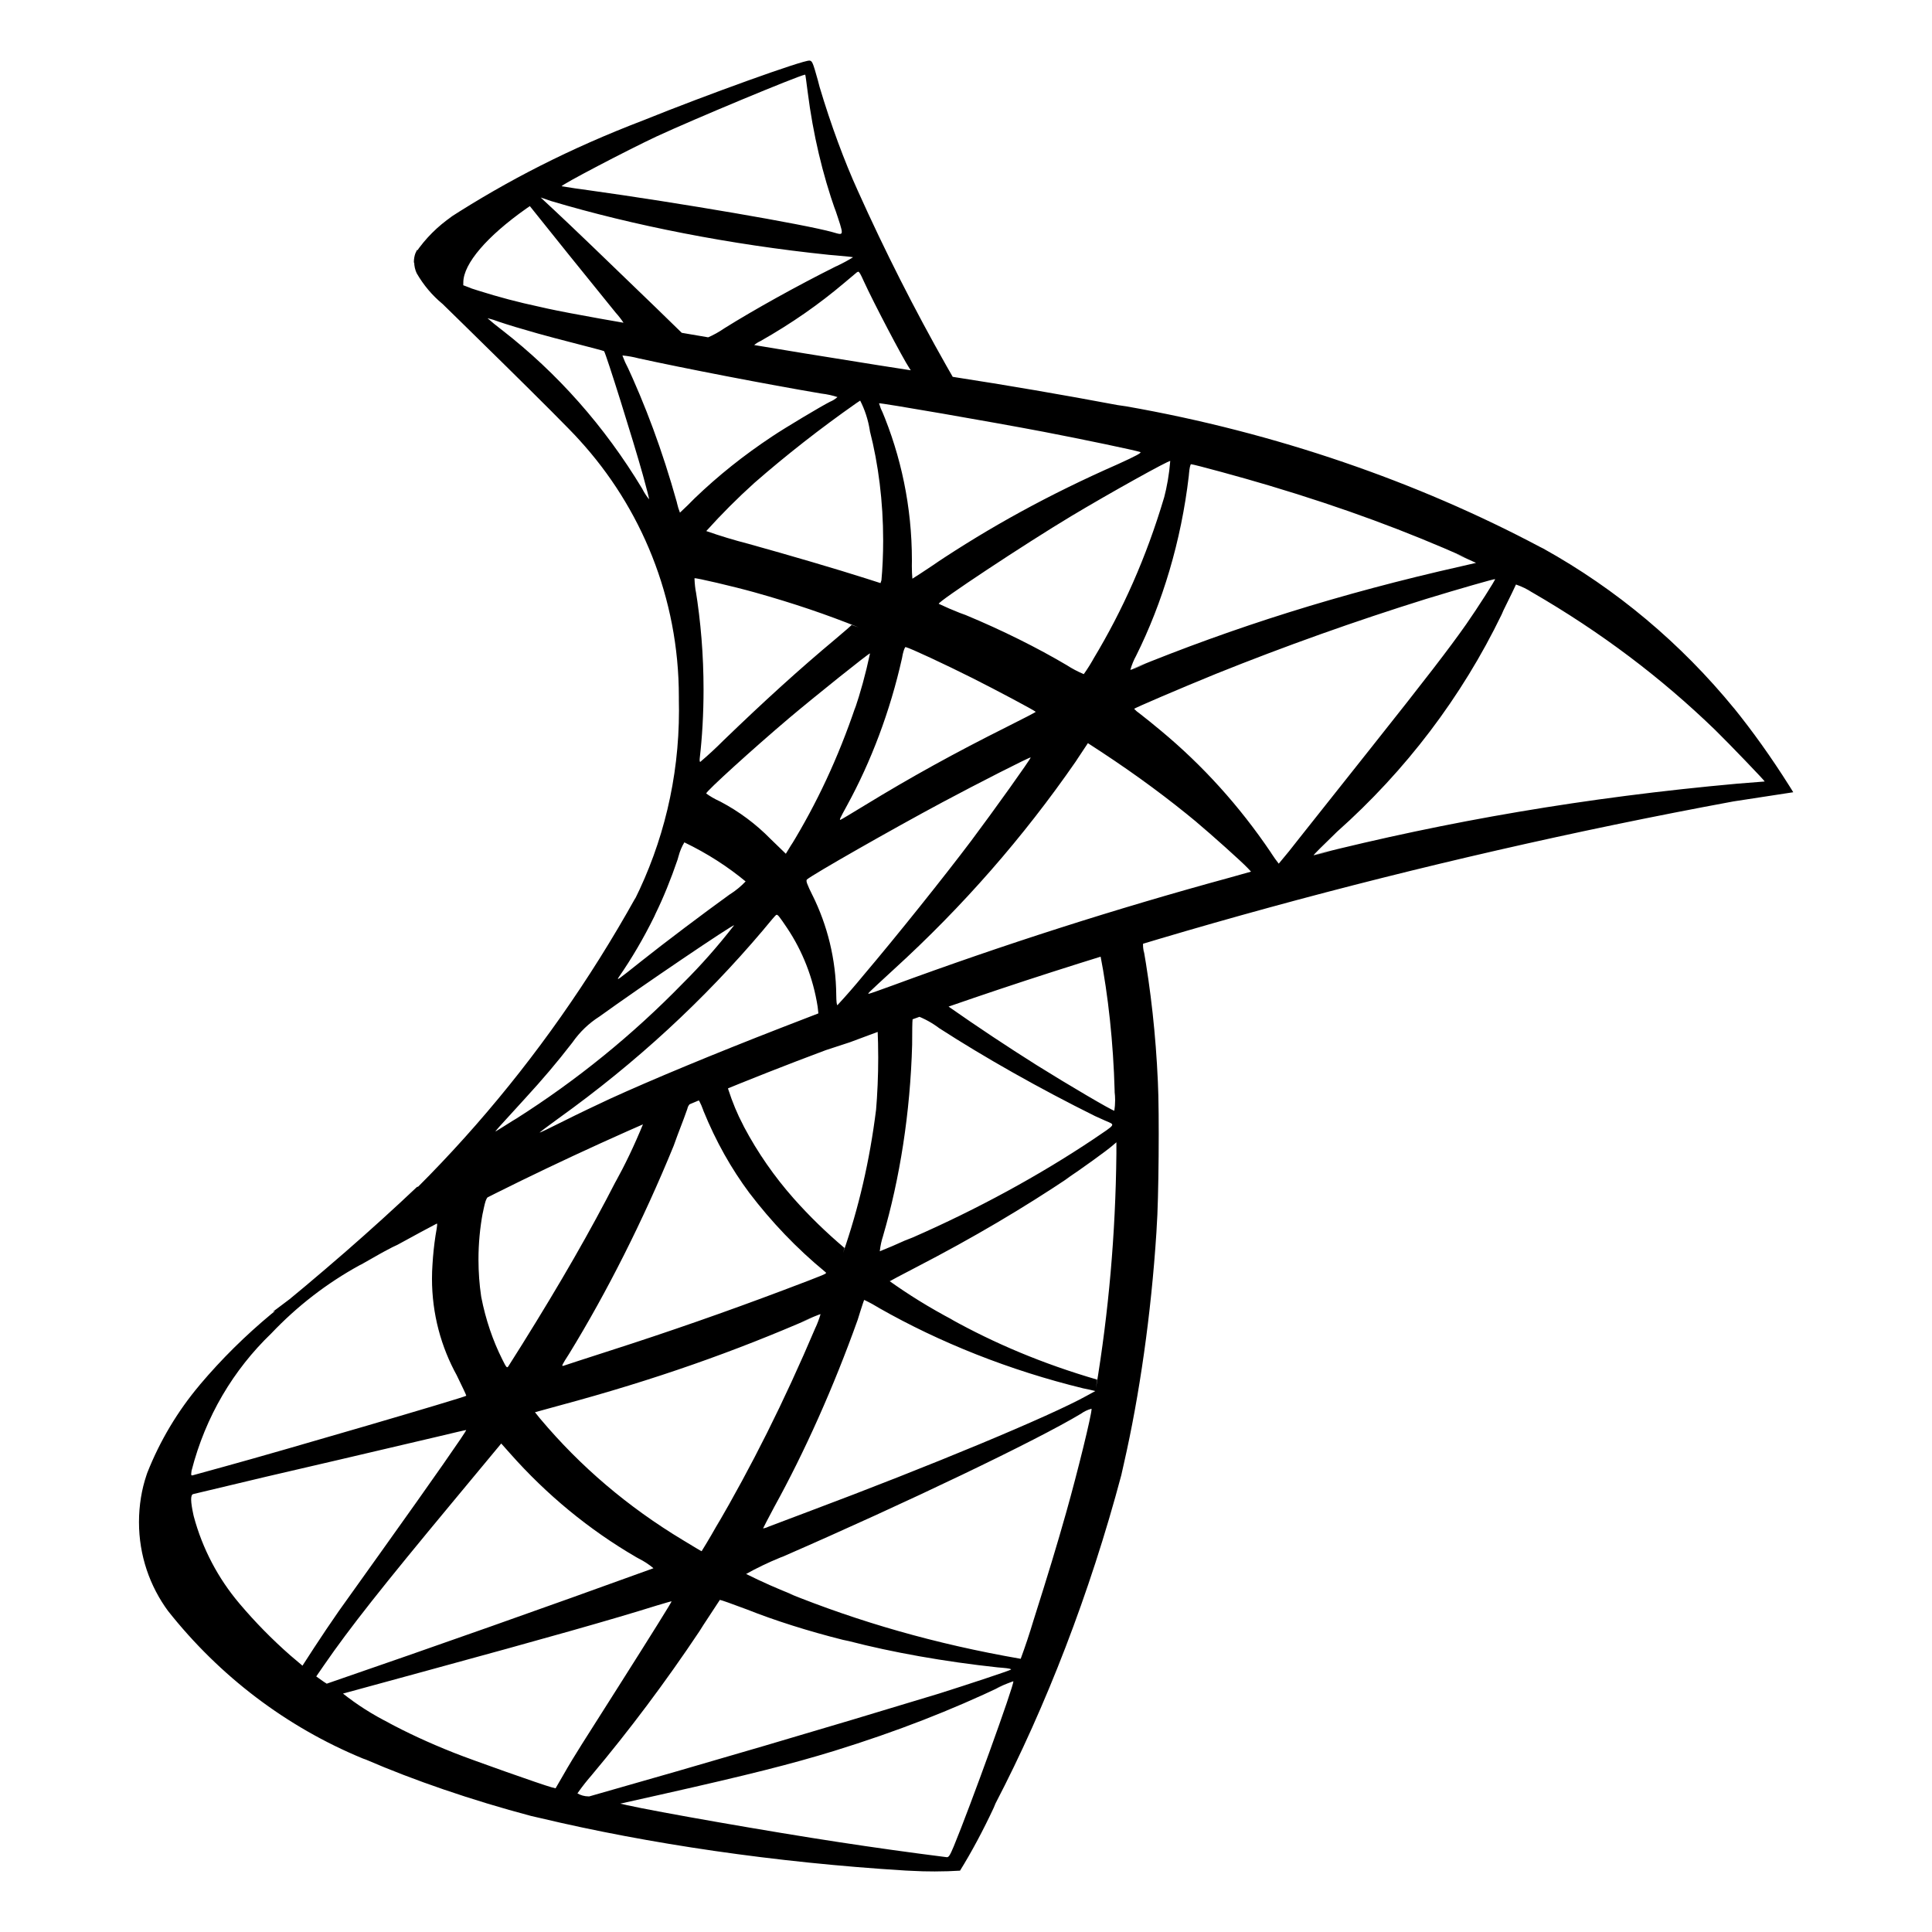
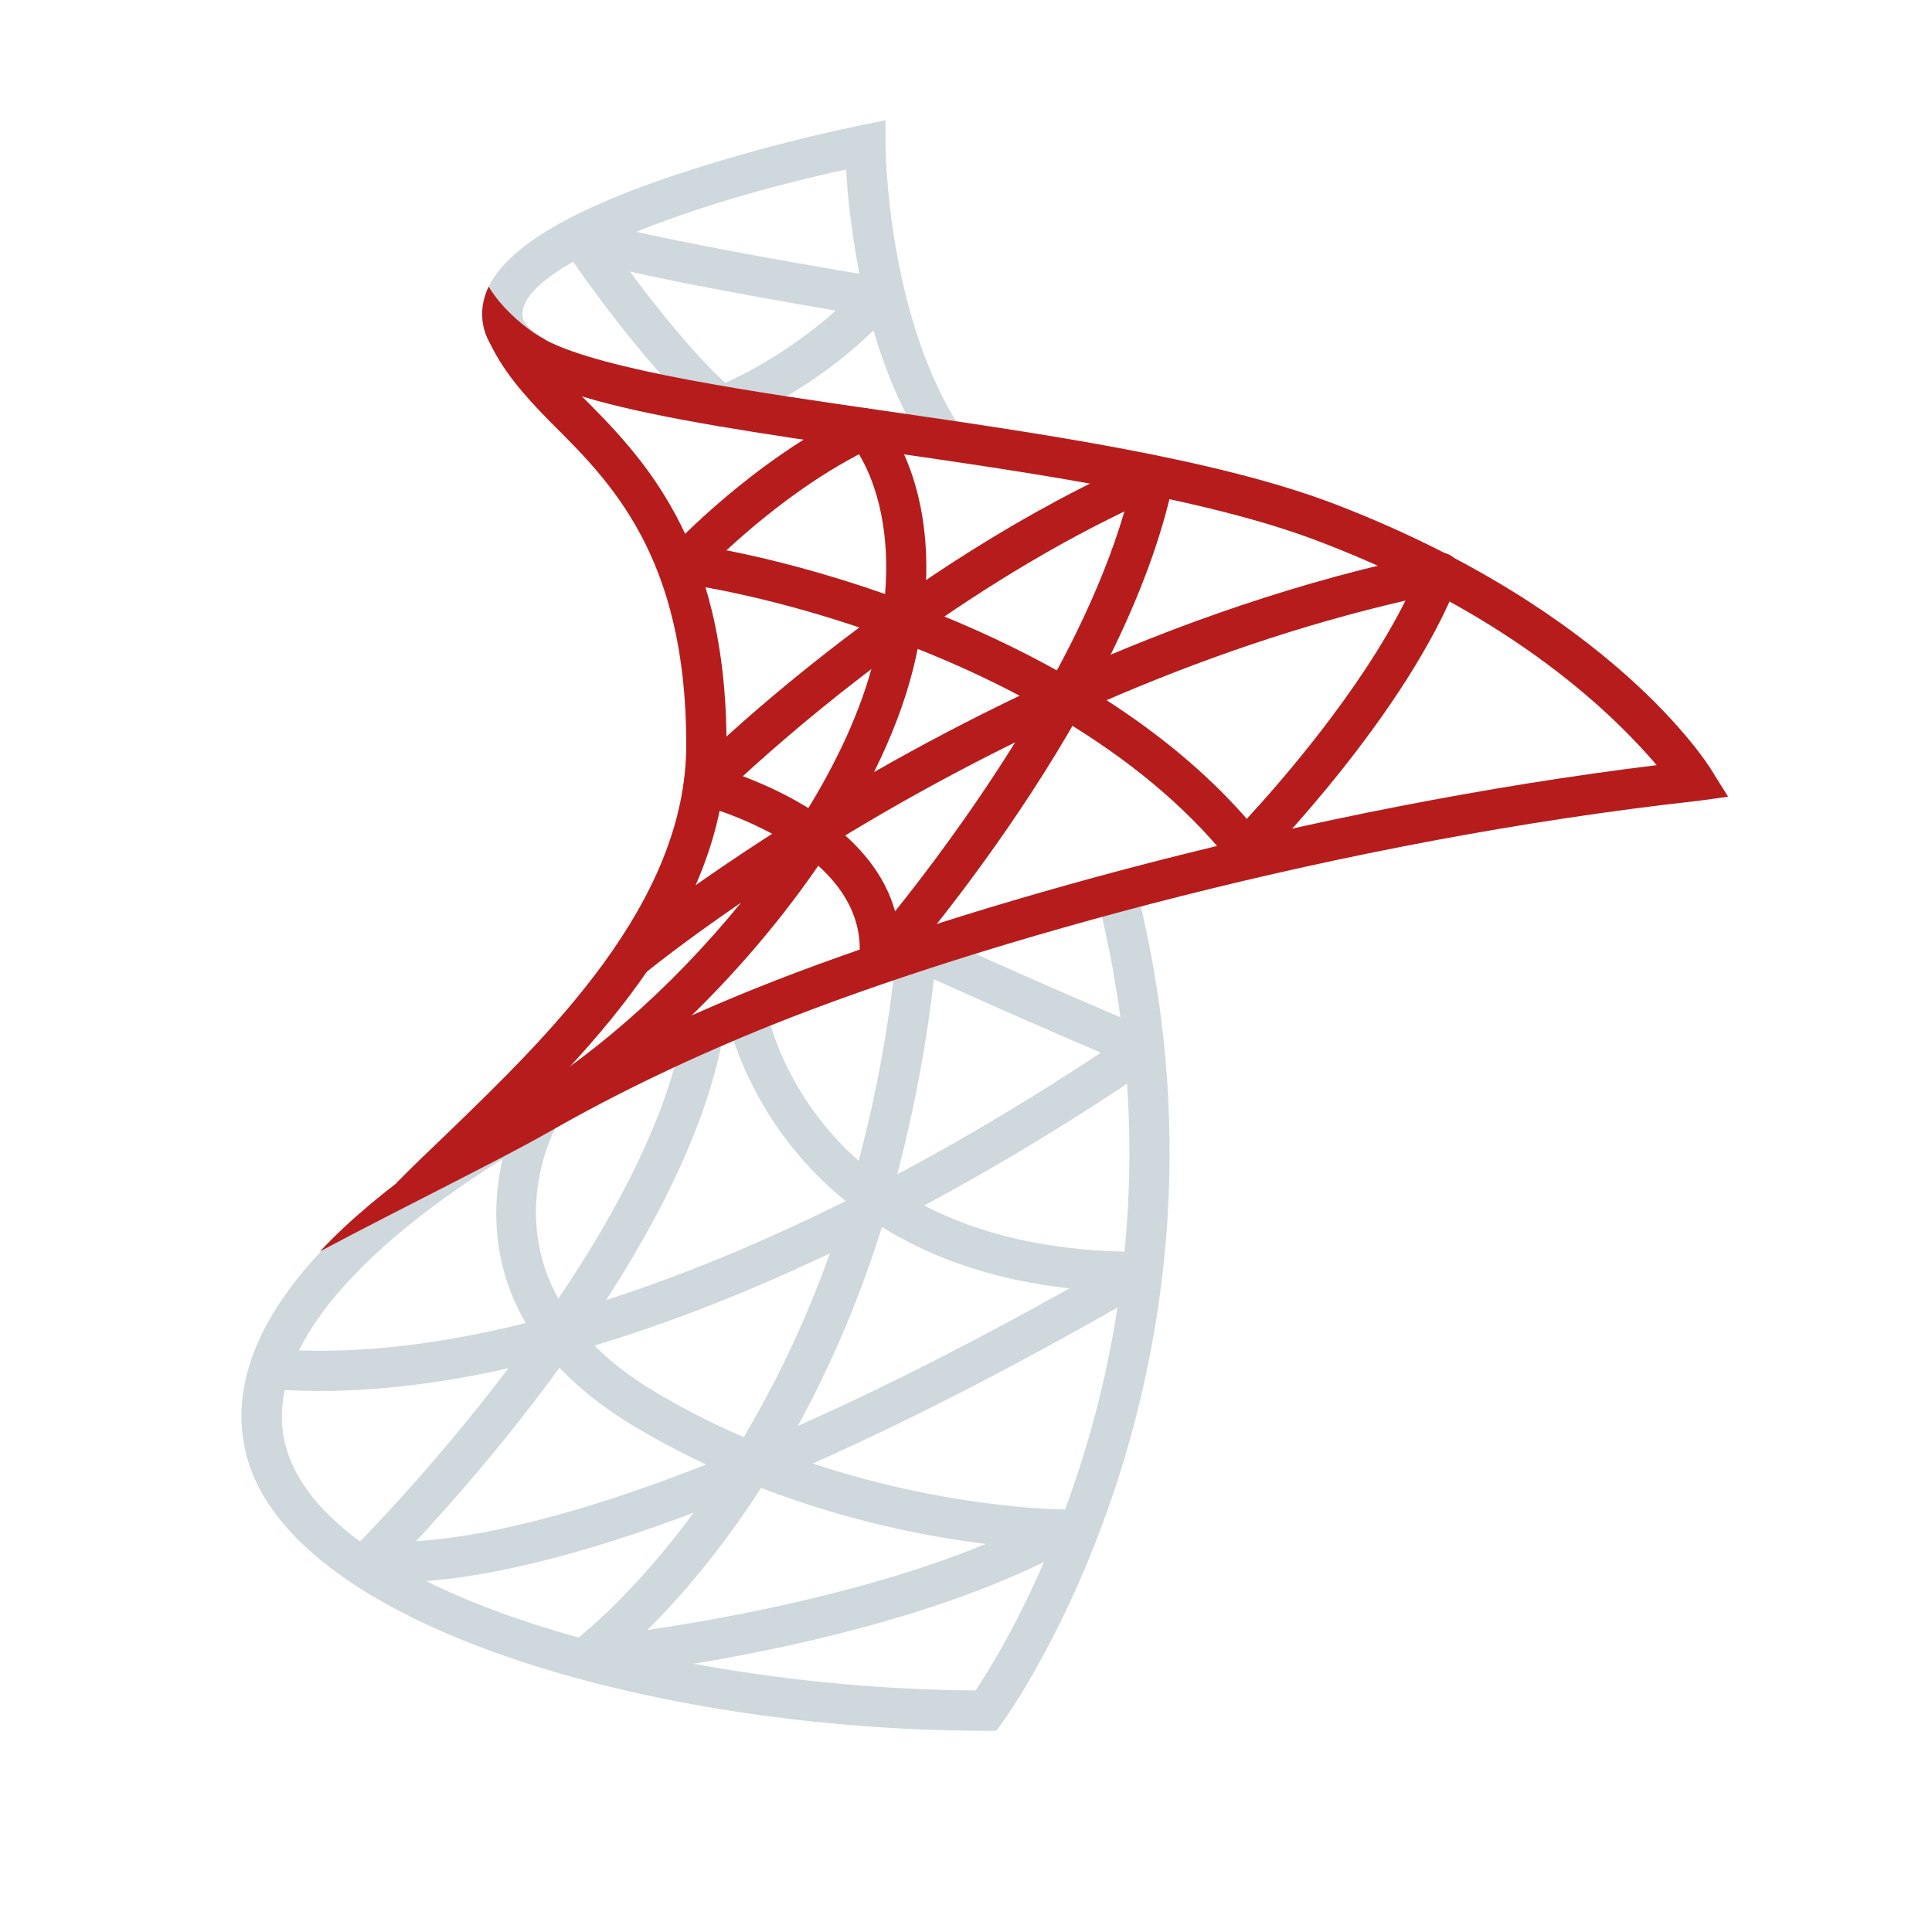
- <svg xmlns="http://www.w3.org/2000/svg" fill="#000000" width="800px" height="800px" viewBox="0 0 32 32" version="1.1">
-   <path d="M16.776 27.848h0.008c0.019 0.047-0.719 2.087-0.987 2.734-0.061 0.145-0.082 0.181-0.115 0.179q-0.897-0.113-1.791-0.25c-1.132-0.172-3.028-0.504-3.506-0.612l-0.111-0.025 0.679-0.152c1.455-0.327 2.153-0.504 2.862-0.721 1.059-0.328 1.944-0.677 2.797-1.083l-0.125 0.054c0.076-0.039 0.173-0.080 0.271-0.116l0.020-0.006zM11.124 26.522c0.006 0.006-0.316 0.522-0.882 1.415-0.24 0.376-0.511 0.806-0.604 0.952-0.094 0.147-0.23 0.372-0.302 0.5l-0.134 0.231-0.067-0.017c-0.162-0.044-1.311-0.45-1.613-0.57-0.429-0.17-0.777-0.333-1.114-0.514l0.057 0.028c-0.299-0.149-0.555-0.314-0.793-0.503l0.009 0.007 1.381-0.377c1.989-0.542 3.090-0.854 3.811-1.080 0.136-0.041 0.249-0.074 0.25-0.071zM11.926 26.5c0.004-0.004 0.206 0.067 0.452 0.16 0.447 0.178 1.009 0.357 1.584 0.501l0.099 0.021c0.713 0.185 1.579 0.34 2.463 0.435l0.083 0.007c0.1 0.008 0.152 0.020 0.137 0.030-0.031 0.020-0.7 0.242-1.191 0.397q-2.889 0.879-5.793 1.703c-0.003 0-0.007 0-0.011 0-0.068 0-0.132-0.019-0.187-0.051l0.002 0.001c0.080-0.115 0.16-0.215 0.244-0.311l-0.003 0.003c0.613-0.73 1.22-1.538 1.781-2.379l0.063-0.1q0.137-0.21 0.275-0.419zM8.302 23.909l0.146 0.164c0.605 0.684 1.308 1.264 2.092 1.72l0.040 0.022c0.093 0.047 0.173 0.1 0.245 0.161l-0.002-0.001q-2.698 0.978-5.411 1.912-0.046-0.028-0.090-0.060l-0.084-0.060 0.131-0.19c0.425-0.616 0.96-1.293 2.131-2.702zM7.721 23.687c0.011 0.011-0.567 0.838-1.375 1.969l-0.734 1.028c-0.121 0.174-0.306 0.447-0.411 0.61l-0.191 0.295-0.202-0.171c-0.305-0.268-0.581-0.55-0.836-0.851l-0.010-0.012c-0.346-0.409-0.609-0.901-0.753-1.441l-0.006-0.026c-0.047-0.217-0.050-0.327-0.004-0.341q1.207-0.291 2.417-0.569l1.625-0.381c0.261-0.063 0.477-0.113 0.48-0.111zM18.077 23.333l0.003 0.004c0 0.1-0.229 1.035-0.42 1.712-0.16 0.566-0.295 1.010-0.544 1.796q-0.095 0.318-0.21 0.63c-1.418-0.246-2.677-0.611-3.875-1.096l0.126 0.045q-0.407-0.159-0.799-0.354c0.163-0.092 0.363-0.189 0.569-0.273l0.038-0.014c2.068-0.901 4.21-1.928 4.942-2.369 0.048-0.035 0.104-0.062 0.165-0.079l0.004-0.001zM13.591 21.767c-0.025 0.084-0.052 0.154-0.083 0.222l0.004-0.011c-0.538 1.267-1.066 2.309-1.651 3.314l0.075-0.14q-0.15 0.275-0.315 0.541c-0.006 0-0.142-0.082-0.305-0.181-0.921-0.554-1.705-1.225-2.363-2.007l-0.012-0.014-0.080-0.1 0.415-0.114c1.572-0.423 2.898-0.894 4.176-1.452l-0.19 0.074c0.178-0.075 0.325-0.136 0.327-0.132zM14.313 21.53c0.099 0.047 0.179 0.092 0.257 0.14l-0.011-0.006c1.001 0.57 2.161 1.034 3.385 1.332l0.093 0.019 0.105 0.025-0.144 0.079c-0.602 0.335-2.588 1.161-4.616 1.921q-0.321 0.12-0.641 0.242c-0.030 0.015-0.064 0.027-0.1 0.033l-0.002 0c0-0.005 0.084-0.165 0.186-0.357 0.501-0.908 0.983-1.983 1.381-3.098l0.049-0.157c0.029-0.091 0.055-0.169 0.059-0.172zM7.229 20.261c0.019 0 0.014 0.035-0.015 0.201q-0.037 0.242-0.051 0.487c-0.005 0.069-0.008 0.149-0.008 0.229 0 0.585 0.151 1.135 0.416 1.612l-0.009-0.017c0.092 0.187 0.165 0.342 0.161 0.345-0.034 0.029-3.037 0.907-3.981 1.166l-0.544 0.15c-0.034 0.010-0.036 0.003-0.025-0.075 0.231-0.9 0.694-1.671 1.32-2.273l0.002-0.002c0.426-0.449 0.918-0.83 1.462-1.128l0.031-0.015q0.614-0.352 1.24-0.681zM18.491 18.92v0.192c-0.014 1.331-0.129 2.624-0.339 3.885l0.020-0.146c-0.907-0.265-1.694-0.598-2.432-1.008l0.060 0.030c-0.412-0.217-0.759-0.434-1.090-0.671l0.028 0.019c0.004-0.005 0.192-0.104 0.417-0.221 0.984-0.509 1.797-0.993 2.58-1.517l-0.096 0.060c0.277-0.185 0.694-0.486 0.786-0.567zM10.658 18.602c-0.156 0.381-0.305 0.689-0.47 0.988l0.025-0.050c-0.439 0.857-0.924 1.701-1.566 2.73l-0.227 0.36c-0.023 0.034-0.033 0.023-0.102-0.117-0.153-0.304-0.274-0.656-0.346-1.026l-0.004-0.026c-0.027-0.18-0.043-0.388-0.043-0.599 0-0.267 0.025-0.527 0.072-0.78l-0.004 0.026c0.059-0.284 0.056-0.277 0.19-0.345 0.577-0.296 2.457-1.177 2.475-1.161zM11.568 18.227l0.012 0.005c0.025 0.046 0.048 0.1 0.068 0.156l0.002 0.008c0.21 0.515 0.462 0.96 0.764 1.366l-0.012-0.016c0.378 0.497 0.795 0.932 1.258 1.314l0.013 0.011c0.029 0.025 0.037 0.020-0.702 0.3q-1.421 0.536-2.867 1c-0.409 0.132-0.755 0.244-0.769 0.25-0.041 0.014-0.029-0.011 0.091-0.197 0.625-1.019 1.226-2.208 1.732-3.446l0.061-0.168c0.077-0.2 0.152-0.4 0.166-0.445 0.010-0.054 0.048-0.098 0.099-0.115l0.001-0c0.024-0.013 0.051-0.020 0.081-0.021h0zM14.536 17.057c0.006 0.137 0.010 0.299 0.010 0.46 0 0.302-0.013 0.602-0.038 0.898l0.003-0.039c-0.107 0.858-0.29 1.635-0.547 2.376l0.024-0.081c-0.306-0.259-0.582-0.528-0.838-0.816l-0.007-0.008c-0.314-0.355-0.592-0.753-0.82-1.183l-0.016-0.033c-0.092-0.173-0.177-0.377-0.245-0.589l-0.008-0.027c0.070-0.050 2.463-0.975 2.481-0.959zM15.165 16.816c0.15 0.056 0.28 0.129 0.397 0.218l-0.004-0.003c0.753 0.486 1.653 0.995 2.582 1.456l0.167 0.075c0.17 0.075 0.189 0.045-0.2 0.309-0.892 0.596-1.917 1.156-2.991 1.626l-0.13 0.051q-0.205 0.094-0.414 0.177c0.010-0.093 0.029-0.178 0.056-0.259l-0.003 0.009c0.278-0.949 0.452-2.043 0.483-3.174l0-0.018c0.002-0.452 0.002-0.455 0.046-0.466h0.008zM18.224 15.813c0.131 0.671 0.216 1.455 0.238 2.255l0 0.020c0.005 0.041 0.008 0.088 0.008 0.136 0 0.061-0.005 0.121-0.014 0.179l0.001-0.006c-0.035 0-0.769-0.431-1.29-0.757q-0.738-0.465-1.452-0.965c-0.044-0.035-0.039-0.036 0.332-0.164 0.631-0.217 2.129-0.697 2.177-0.697zM19.599 15.007l-6.008 1.959-5.223 2.307-1.462 0.387q-0.559 0.529-1.185 1.075c-0.462 0.401-0.895 0.765-1.225 1.027-0.436 0.362-0.826 0.749-1.18 1.167l-0.011 0.014c-0.359 0.426-0.656 0.919-0.867 1.455l-0.012 0.036c-0.079 0.232-0.124 0.499-0.124 0.777 0 0.553 0.18 1.064 0.485 1.477l-0.005-0.007c0.853 1.079 1.957 1.921 3.227 2.445l0.053 0.019c0.788 0.341 1.749 0.672 2.738 0.934l0.149 0.034c1.786 0.425 3.893 0.737 6.048 0.869l0.108 0.005c0.113 0.007 0.244 0.010 0.377 0.010 0.148 0 0.294-0.005 0.439-0.014l-0.020 0.001c0.188-0.303 0.384-0.668 0.559-1.044l0.028-0.068c0.836-1.607 1.563-3.48 2.084-5.438l0.044-0.196c0.257-1.126 0.45-2.463 0.538-3.828l0.004-0.077c0.034-0.442 0.046-1.916 0.020-2.417-0.035-0.783-0.117-1.516-0.244-2.234l0.015 0.102c-0.011-0.041-0.017-0.088-0.017-0.136 0-0.018 0.001-0.036 0.003-0.053l-0 0.002c0.017-0.012 0.074-0.031 0.812-0.246zM14.214 4.5c0.019 0.001 0.040 0.040 0.096 0.164 0.155 0.34 0.637 1.26 0.754 1.437 0.037 0.059 0.1 0.062-0.541-0.041-1.537-0.247-2.036-0.331-2.036-0.341 0.030-0.026 0.064-0.049 0.101-0.066l0.003-0.001c0.524-0.297 0.977-0.614 1.396-0.969l-0.013 0.011 0.219-0.184zM8.776 3.414l0.639 0.797c0.352 0.437 0.705 0.873 0.782 0.967 0.047 0.052 0.092 0.109 0.132 0.17l0.003 0.005c-0.017 0.014-0.925-0.162-1.406-0.274q-0.508-0.108-1.003-0.265l-0.25-0.080 0.001-0.061c0.004-0.306 0.39-0.759 1.045-1.22zM8.955 3.271l0.176 0.060c1.353 0.403 2.955 0.72 4.601 0.89l0.116 0.010c0.15 0.013 0.277 0.026 0.281 0.030-0.078 0.049-0.171 0.099-0.268 0.145l-0.017 0.007c-0.644 0.322-1.353 0.716-1.844 1.023-0.085 0.059-0.181 0.113-0.283 0.157l-0.011 0.004q-0.107-0.015-0.212-0.034l-0.18-0.029-0.456-0.444c-0.801-0.775-1.426-1.375-1.668-1.6zM13.331 1.237h0.006c0.004 0.004 0.021 0.131 0.040 0.281 0.091 0.715 0.246 1.362 0.463 1.979l-0.020-0.067c0.167 0.5 0.17 0.471-0.030 0.415-0.462-0.129-2.539-0.485-4.041-0.694q-0.224-0.029-0.446-0.066c-0.019-0.019 1.083-0.596 1.572-0.825 0.626-0.29 2.333-1 2.457-1.023zM13.407 1.004c-0.1-0.012-1.713 0.569-2.749 0.988-1.215 0.464-2.258 0.999-3.234 1.63l0.067-0.041c-0.242 0.166-0.445 0.369-0.605 0.604l-0.005 0.008c-0.017 0.045-0.026 0.097-0.026 0.151 0 0.001 0 0.002 0 0.003v-0l0.61 0.575 1.447 0.462 3.448 0.617 3.94 0.677 0.040-0.337-0.035-0.006-0.519-0.083-0.106-0.185q-0.803-1.417-1.471-2.905c-0.223-0.49-0.448-1.098-0.634-1.722l-0.028-0.108c-0.085-0.304-0.094-0.322-0.14-0.329zM12.159 15.326c-0.275 0.353-0.553 0.667-0.85 0.962l-0.001 0.001c-0.829 0.851-1.753 1.602-2.757 2.239l-0.062 0.037c-0.135 0.086-0.257 0.162-0.275 0.172-0.029 0.017 0.010-0.027 0.482-0.542 0.297-0.324 0.525-0.592 0.785-0.928 0.121-0.174 0.272-0.318 0.446-0.429l0.006-0.004c0.671-0.485 2.208-1.526 2.226-1.508zM12.863 15.152c0.021-0.004 0.050 0.035 0.174 0.219 0.252 0.376 0.431 0.823 0.506 1.304l0.002 0.019 0.010 0.091-0.621 0.24c-1.112 0.432-2.138 0.858-2.832 1.175-0.194 0.090-0.535 0.252-0.759 0.365s-0.406 0.2-0.406 0.195 0.14-0.111 0.312-0.235c1.29-0.925 2.411-1.962 3.392-3.121l0.022-0.027c0.094-0.115 0.18-0.215 0.191-0.222l0.008-0.002zM11.335 13.952c0.387 0.187 0.72 0.403 1.023 0.654l-0.008-0.007c-0.077 0.081-0.163 0.152-0.257 0.212l-0.006 0.003c-0.431 0.311-1.087 0.805-1.466 1.107-0.4 0.319-0.414 0.329-0.369 0.259 0.208-0.3 0.41-0.643 0.586-1.002l0.021-0.047c0.125-0.254 0.253-0.568 0.363-0.891l0.017-0.059c0.023-0.087 0.056-0.163 0.098-0.232l-0.002 0.004zM17.071 12.546c0.011 0.011-0.615 0.887-0.986 1.382-0.445 0.591-1.237 1.581-1.782 2.224q-0.209 0.255-0.432 0.496c-0.012 0.004-0.019-0.062-0.020-0.166-0.005-0.596-0.147-1.157-0.395-1.657l0.010 0.022c-0.104-0.21-0.121-0.26-0.1-0.28 0.085-0.077 1.408-0.832 2.242-1.278 0.574-0.307 1.453-0.755 1.463-0.743zM18.019 12.309l0.221 0.144c0.597 0.393 1.109 0.773 1.598 1.179l-0.030-0.024c0.257 0.215 0.756 0.662 0.858 0.77l0.055 0.059-0.367 0.103q-2.818 0.769-5.561 1.779c-0.209 0.076-0.387 0.14-0.4 0.14-0.026 0-0.052 0.024 0.416-0.407 1.136-1.036 2.14-2.184 3.006-3.435l0.044-0.067zM14.41 10.824c-0.076 0.354-0.158 0.647-0.255 0.933l0.017-0.059c-0.293 0.865-0.646 1.612-1.072 2.309l0.028-0.050-0.112 0.184-0.254-0.246c-0.241-0.246-0.52-0.454-0.827-0.616l-0.018-0.009c-0.084-0.038-0.156-0.081-0.224-0.13l0.004 0.002c0-0.037 0.775-0.741 1.372-1.247 0.429-0.362 1.33-1.083 1.34-1.072zM15.004 10.719c0.064 0.012 0.654 0.287 1.098 0.51 0.406 0.204 1.022 0.532 1.053 0.561 0.004 0.004-0.212 0.116-0.482 0.251-0.854 0.427-1.585 0.83-2.347 1.296-0.219 0.134-0.4 0.242-0.406 0.242-0.019 0-0.012-0.016 0.11-0.239 0.395-0.721 0.713-1.557 0.91-2.438l0.012-0.064c0.018-0.077 0.037-0.125 0.051-0.121zM25.111 9.682c0.099 0.034 0.184 0.076 0.263 0.128l-0.004-0.003c1.152 0.666 2.147 1.421 3.038 2.283l-0.004-0.004c0.242 0.237 0.834 0.854 0.825 0.858l-0.454 0.036c-2.513 0.227-4.799 0.622-7.020 1.182l0.309-0.066c-0.16 0.037-0.297 0.070-0.307 0.070-0.009 0 0.166-0.175 0.389-0.39 1.136-1.011 2.063-2.229 2.726-3.598l0.030-0.069c0.11-0.222 0.204-0.416 0.207-0.427h0.003zM24.764 9.591c0.009 0.010-0.292 0.481-0.48 0.75-0.275 0.392-0.671 0.907-1.576 2.046l-1.192 1.502q-0.163 0.212-0.336 0.416c-0.042-0.053-0.084-0.112-0.124-0.174l-0.005-0.009c-0.525-0.777-1.132-1.445-1.821-2.018l-0.016-0.013q-0.166-0.139-0.337-0.272c-0.035-0.024-0.065-0.049-0.092-0.078l-0-0c0-0.012 0.771-0.342 1.36-0.582q1.71-0.687 3.471-1.237c0.552-0.169 1.14-0.337 1.148-0.33zM11.505 9.578c0.012-0.012 0.642 0.135 0.986 0.231 0.668 0.187 1.205 0.372 1.729 0.582l-0.115-0.040c0 0.005-0.121 0.111-0.269 0.235-0.594 0.496-1.167 1.016-1.853 1.678q-0.185 0.186-0.385 0.356c-0.009 0-0.012-0.029-0.008-0.062 0.040-0.341 0.063-0.736 0.063-1.136 0-0.566-0.045-1.122-0.133-1.663l0.008 0.059c-0.013-0.070-0.022-0.152-0.025-0.235l-0-0.003zM19.728 7.689c0.041 0 0.869 0.225 1.296 0.354 1.245 0.372 2.271 0.756 3.265 1.198l-0.172-0.068 0.331 0.15-0.234 0.054c-2.031 0.457-3.779 1.013-5.459 1.701l0.226-0.082c-0.134 0.055-0.25 0.1-0.259 0.1 0.025-0.088 0.057-0.165 0.097-0.237l-0.003 0.006c0.438-0.879 0.748-1.902 0.874-2.981l0.004-0.044c0.007-0.084 0.022-0.151 0.034-0.151zM19.383 7.635c-0.018 0.223-0.054 0.427-0.106 0.625l0.006-0.025c-0.297 0.999-0.686 1.869-1.171 2.675l0.029-0.052c-0.064 0.119-0.127 0.22-0.196 0.316l0.006-0.008c-0.106-0.045-0.196-0.093-0.281-0.148l0.007 0.004c-0.493-0.292-1.078-0.584-1.685-0.836l-0.096-0.035q-0.176-0.069-0.347-0.15c-0.030-0.027 1.428-0.993 2.202-1.457 0.619-0.371 1.615-0.926 1.632-0.908zM14.559 6.68c0.014-0.013 1.879 0.31 2.727 0.472 0.632 0.121 1.546 0.312 1.601 0.336 0.027 0.010-0.067 0.062-0.371 0.2-1.147 0.504-2.124 1.044-3.045 1.66l0.071-0.045c-0.232 0.155-0.426 0.282-0.43 0.282-0.006-0.063-0.009-0.136-0.009-0.209 0-0.027 0-0.055 0.001-0.082l-0 0.004c0-0.005 0-0.011 0-0.018 0-0.885-0.18-1.727-0.504-2.494l0.016 0.042c-0.021-0.042-0.040-0.092-0.055-0.144l-0.001-0.006zM14.247 6.635c0.075 0.146 0.132 0.316 0.16 0.495l0.001 0.010c0.14 0.544 0.22 1.168 0.22 1.811 0 0.232-0.010 0.462-0.031 0.689l0.002-0.029-0.015 0.047-0.234-0.075c-0.485-0.155-1.275-0.387-1.952-0.575q-0.354-0.091-0.7-0.212c0.256-0.284 0.518-0.546 0.793-0.794l0.009-0.008c0.519-0.453 1.088-0.899 1.68-1.314l0.066-0.044zM10.314 5.888c0.091 0.009 0.174 0.024 0.255 0.045l-0.011-0.002c0.774 0.17 2.156 0.437 3.043 0.587 0.101 0.012 0.192 0.032 0.28 0.062l-0.010-0.003c-0.035 0.031-0.075 0.057-0.12 0.076l-0.003 0.001c-0.149 0.075-0.752 0.436-0.953 0.571-0.482 0.319-0.903 0.657-1.29 1.029l0.003-0.003q-0.12 0.123-0.246 0.24c-0.019-0.047-0.037-0.105-0.050-0.163l-0.001-0.008c-0.244-0.87-0.521-1.608-0.851-2.316l0.039 0.093q-0.049-0.101-0.089-0.206zM8.077 5.271c0.068 0.016 0.126 0.035 0.181 0.056l-0.010-0.003c0.17 0.058 0.395 0.125 0.657 0.199 0.182 0.050 0.384 0.105 0.599 0.159 0.272 0.070 0.499 0.13 0.501 0.134 0.030 0.034 0.489 1.497 0.645 2.058 0.060 0.215 0.105 0.394 0.101 0.397-0.041-0.051-0.079-0.108-0.11-0.169l-0.003-0.006c-0.626-1.039-1.406-1.916-2.321-2.628l-0.021-0.016q-0.113-0.086-0.22-0.18zM6.908 4.135c-0.030 0.059-0.048 0.128-0.048 0.202 0 0.070 0.016 0.136 0.044 0.194l-0.001-0.003c0.114 0.197 0.256 0.364 0.422 0.502l0.003 0.002s2.018 1.969 2.266 2.254c1.023 1.118 1.65 2.613 1.65 4.254 0 0.021-0 0.043-0 0.064l0-0.003c0.001 0.050 0.002 0.109 0.002 0.168 0 1.128-0.265 2.193-0.736 3.138l0.018-0.041c-1.527 2.742-3.544 5.030-5.954 6.82l-0.057 0.040 0.45-0.15c0.456-0.317 0.985-0.635 1.533-0.919l0.081-0.038c2.067-1.14 4.539-2.27 7.096-3.225l0.4-0.131c4.265-1.603 9.372-3.016 14.634-3.989l0.991-0.152-0.062-0.1c-0.31-0.491-0.61-0.909-0.933-1.309l0.020 0.026c-0.886-1.084-1.955-1.981-3.165-2.653l-0.056-0.028c-2.024-1.075-4.373-1.893-6.854-2.328l-0.144-0.021q-1.365-0.257-2.738-0.469-2.456-0.377-4.904-0.8c-0.531-0.094-1.325-0.226-1.851-0.34-0.488-0.104-0.891-0.215-1.284-0.346l0.083 0.024c-0.335-0.131-0.806-0.259-0.907-0.643z" />
+ <svg xmlns="http://www.w3.org/2000/svg" viewBox="0 0 48 48" width="48" height="48">
+   <path fill="#cfd8dc" d="M23.084 11.277c-1.633-2.449-1.986-5.722-2.063-7.067-4.148.897-8.269 2.506-8.031 3.691.03.149.218.328.53.502l-.488.873c-.596-.334-.931-.719-1.022-1.179-.269-1.341 1.25-2.554 4.642-3.709a42.152 42.152 0 0 1 4.751-1.279l.597-.12V3.6c0 .042.026 4.288 1.916 7.123l-.832.554zM24.751 43H24.5c-8.192 0-17.309-2.573-18.386-6.879-.657-2.63 1.492-5.536 6.214-8.401l.52.854c-4.249 2.579-6.296 5.172-5.763 7.305.935 3.738 9.575 6.068 17.153 6.12.901-1.347 5.742-9.26 2.979-19.873l.967-.252c3.149 12.092-3.218 20.837-3.282 20.924l-.151.202z" />
+   <path fill="#cfd8dc" d="M9.931 39.306c-.539 0-.806-.059-.85-.07a.498.498 0 0 1-.233-.84c.072-.072 7.197-7.208 8.159-12.978l.986.164c-.827 4.964-5.715 10.623-7.656 12.707 1.939-.111 6.835-1.019 16.234-6.28-7.335-.804-8.495-6.676-8.507-6.739l.983-.181c.047.246 1.226 6.011 9.244 6.011h.008a.5.5 0 0 1 .251.933c-11.235 6.509-16.683 7.272-18.619 7.273z" />
+   <path fill="#cfd8dc" d="M14.524 41.7a.499.499 0 0 1-.291-.907c.034-.025 1.813-1.338 3.706-4.228a19.896 19.896 0 0 1-2.196-1.137c-.888-.533-1.559-1.105-2.06-1.691-2.57.678-4.942.946-7.025.769l.084-.996c1.876.159 4.009-.063 6.321-.64-1.573-2.688-.129-5.356-.109-5.392l.874.487c-.067.122-1.265 2.37.249 4.633 2.201-.632 4.549-1.567 6.979-2.782a32.189 32.189 0 0 0 1.225-6.276.501.501 0 0 1 .706-.406c.032.015 3.264 1.491 5.604 2.454a.5.5 0 0 1 .091.876 62.494 62.494 0 0 1-6.778 4.042 27.19 27.19 0 0 1-2.459 5.591c3.702 1.383 6.915 1.404 6.956 1.404a.5.5 0 0 1 .243.938c-4.54 2.522-11.767 3.232-12.072 3.261h-.048zm4.385-4.733c-1.04 1.614-2.062 2.773-2.826 3.53 1.998-.294 5.501-.938 8.408-2.139a23.733 23.733 0 0 1-5.582-1.391zm-4.142-3.536c.393.392.883.775 1.49 1.14.736.442 1.483.817 2.22 1.135a26.116 26.116 0 0 0 2.142-4.568c-2.021.962-3.983 1.73-5.852 2.293zm8.435-9.102a33.95 33.95 0 0 1-.913 4.85 62.45 62.45 0 0 0 5.062-3.026 207.1 207.1 0 0 1-4.149-1.824zM17.924 10.6a.504.504 0 0 1-.325-.12c-1.61-1.378-3.505-4.182-3.585-4.301a.5.5 0 0 1 .654-.718c.011.003.938.385 7.217 1.431a.499.499 0 0 1 .29.828c-1.758 1.953-3.979 2.813-4.073 2.848a.527.527 0 0 1-.178.032zm-2.277-3.854c.631.849 1.54 1.996 2.372 2.769a11.186 11.186 0 0 0 2.744-1.798c-2.583-.441-4.159-.755-5.116-.971z" />
+   <path fill="#b71c1c" d="M21.843 24.4a.5.5 0 0 1-.497-.552c.292-2.749-3.926-3.852-3.969-3.862a.5.5 0 0 1-.23-.838c.207-.207 5.139-5.098 11.327-7.784a.5.5 0 0 1 .689.559c-1.186 5.744-6.71 12.044-6.944 12.309a.51.51 0 0 1-.376.168zm-3.388-5.115c1.184.445 3.258 1.475 3.783 3.356 1.449-1.808 4.542-5.973 5.697-9.934-4.387 2.11-8.081 5.292-9.48 6.578z" />
+   <path fill="#b71c1c" d="m13.079 28.36-.475-.88c1.883-1.015 4.04-2.883 5.807-5.054-1.504 1.03-2.365 1.735-2.392 1.758l-.639-.77c.039-.032 1.764-1.447 4.631-3.22.787-1.266 1.392-2.568 1.703-3.816.053-.212.099-.417.136-.615-1.925-.687-3.701-1.094-4.921-1.269a.5.5 0 0 1-.297-.835c.085-.092 2.116-2.268 4.654-3.463a.5.5 0 0 1 .581.114c.067.073 1.44 1.615 1.091 4.805 1.155.45 2.345.997 3.491 1.648 2.759-1.24 5.892-2.356 9.229-3.03a.51.51 0 0 1 .481.168c.117.14.149.333.083.503-1.3 3.332-4.786 6.891-4.934 7.041a.503.503 0 0 1-.748-.04c-1.12-1.408-2.584-2.574-4.163-3.523a55.136 55.136 0 0 0-5.684 3.049c-2.02 3.153-5.069 6.048-7.634 7.429zm14.413-10.964c1.29.832 2.491 1.81 3.484 2.948.828-.898 2.815-3.168 3.942-5.422-2.65.61-5.158 1.493-7.426 2.474zm-4.693-1.274c-.033.163-.071.33-.113.5-.21.839-.544 1.701-.972 2.561a56.183 56.183 0 0 1 3.618-1.898 25.476 25.476 0 0 0-2.533-1.163zm-4.751-2.45c1.111.218 2.48.574 3.941 1.086.152-1.843-.346-2.972-.647-3.472-1.376.718-2.581 1.728-3.294 2.386z" />
+   <path fill="#b71c1c" d="M18.05 18.5c0 4.38-3.65 7.86-6.28 10.4-.44.43-1.93.5-1.93.5.37-.38.79-.78 1.24-1.21 2.5-2.42 5.97-5.73 5.97-9.69 0-4.69-1.89-6.54-3.38-8.02-.66-.67-1.22-1.31-1.56-2.09l.31-.13c.34.15.73.32 1.03.45.24.35.56.69.93 1.06 1.53 1.53 3.67 3.63 3.67 8.73z" />
+   <path fill="#b71c1c" d="M42.935 19.794s-.605.086-.775.106c-8.76.97-17.8 3.49-22.97 5.56-1.87.75-3.81 1.66-5.58 2.68-.01.01-.02.01-.04.02-1.04.6-3.57 1.84-5.62 2.93 3-3.19 8.62-5.65 10.86-6.55 5.07-2.03 13.78-4.48 22.35-5.53-1.01-1.18-3.48-3.68-8.34-5.54-2.84-1.1-7.16-1.72-10.97-2.27-6.06-.87-9.51-1.45-9.84-3.1-.07-.33-.02-.66.13-.98.33.54.8.92 1.11 1.14.15.1.26.16.3.18l.01.01c1.42.75 5.25 1.3 8.44 1.76 3.86.56 8.23 1.19 11.18 2.32 6.87 2.65 9.24 6.44 9.34 6.6.09.15.415.664.415.664z" />
</svg>
